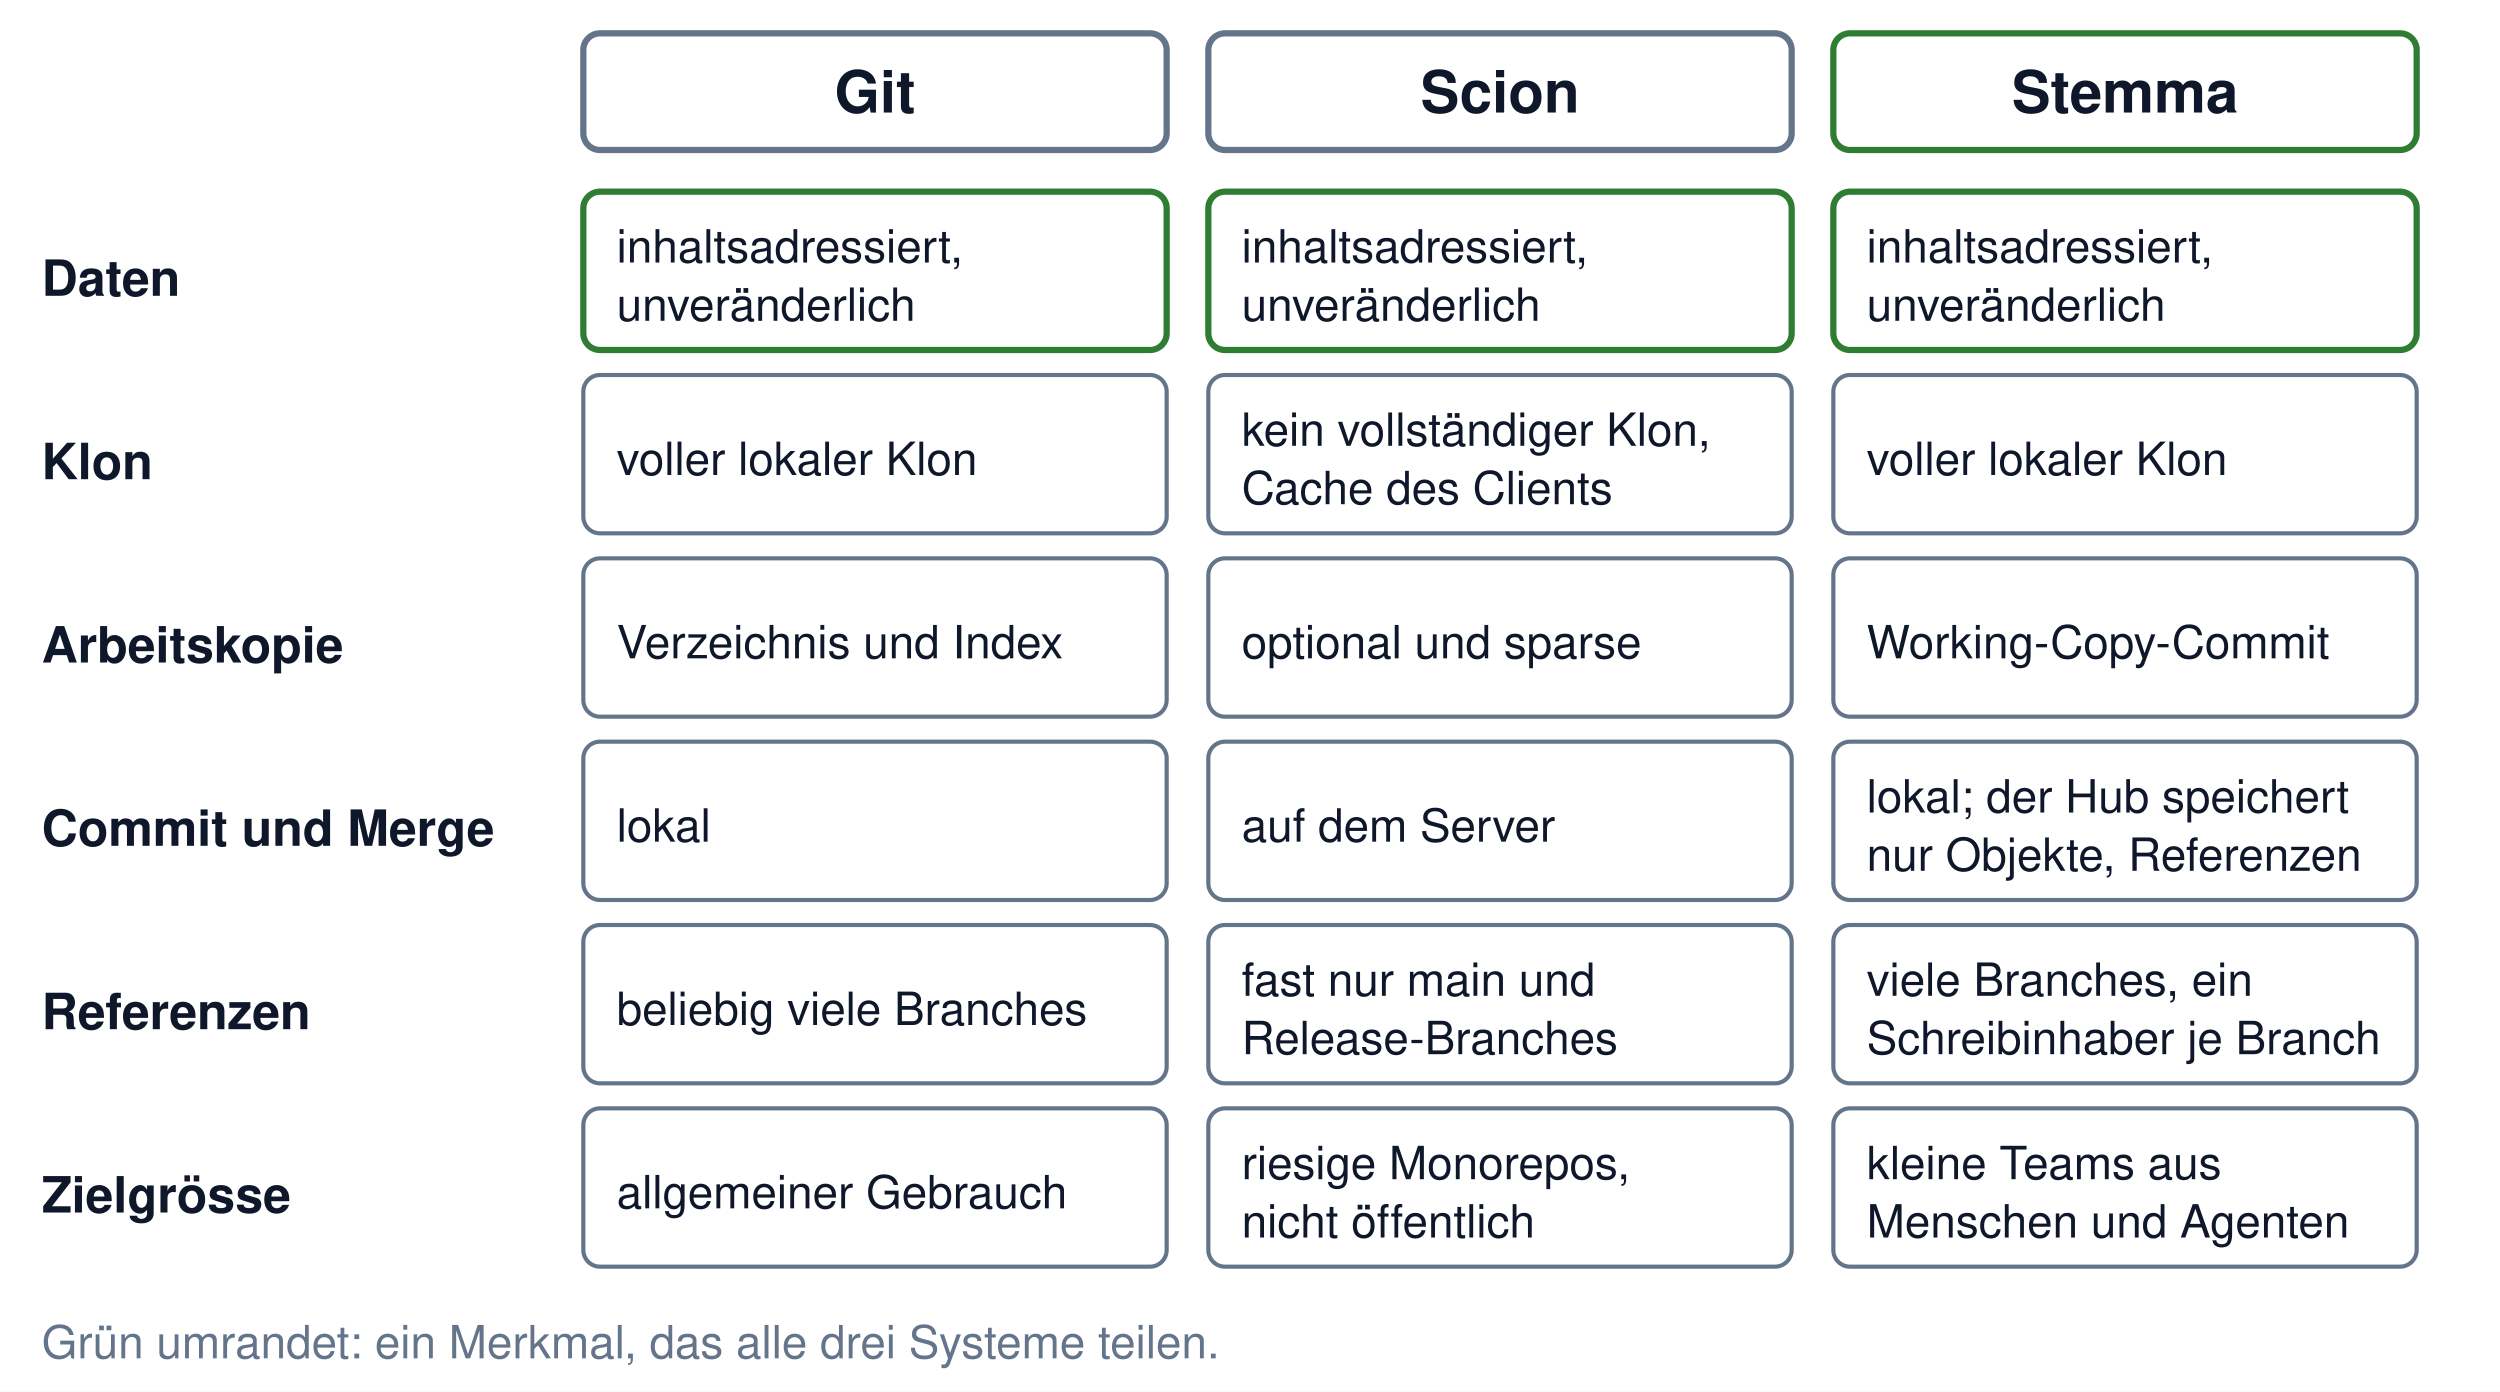
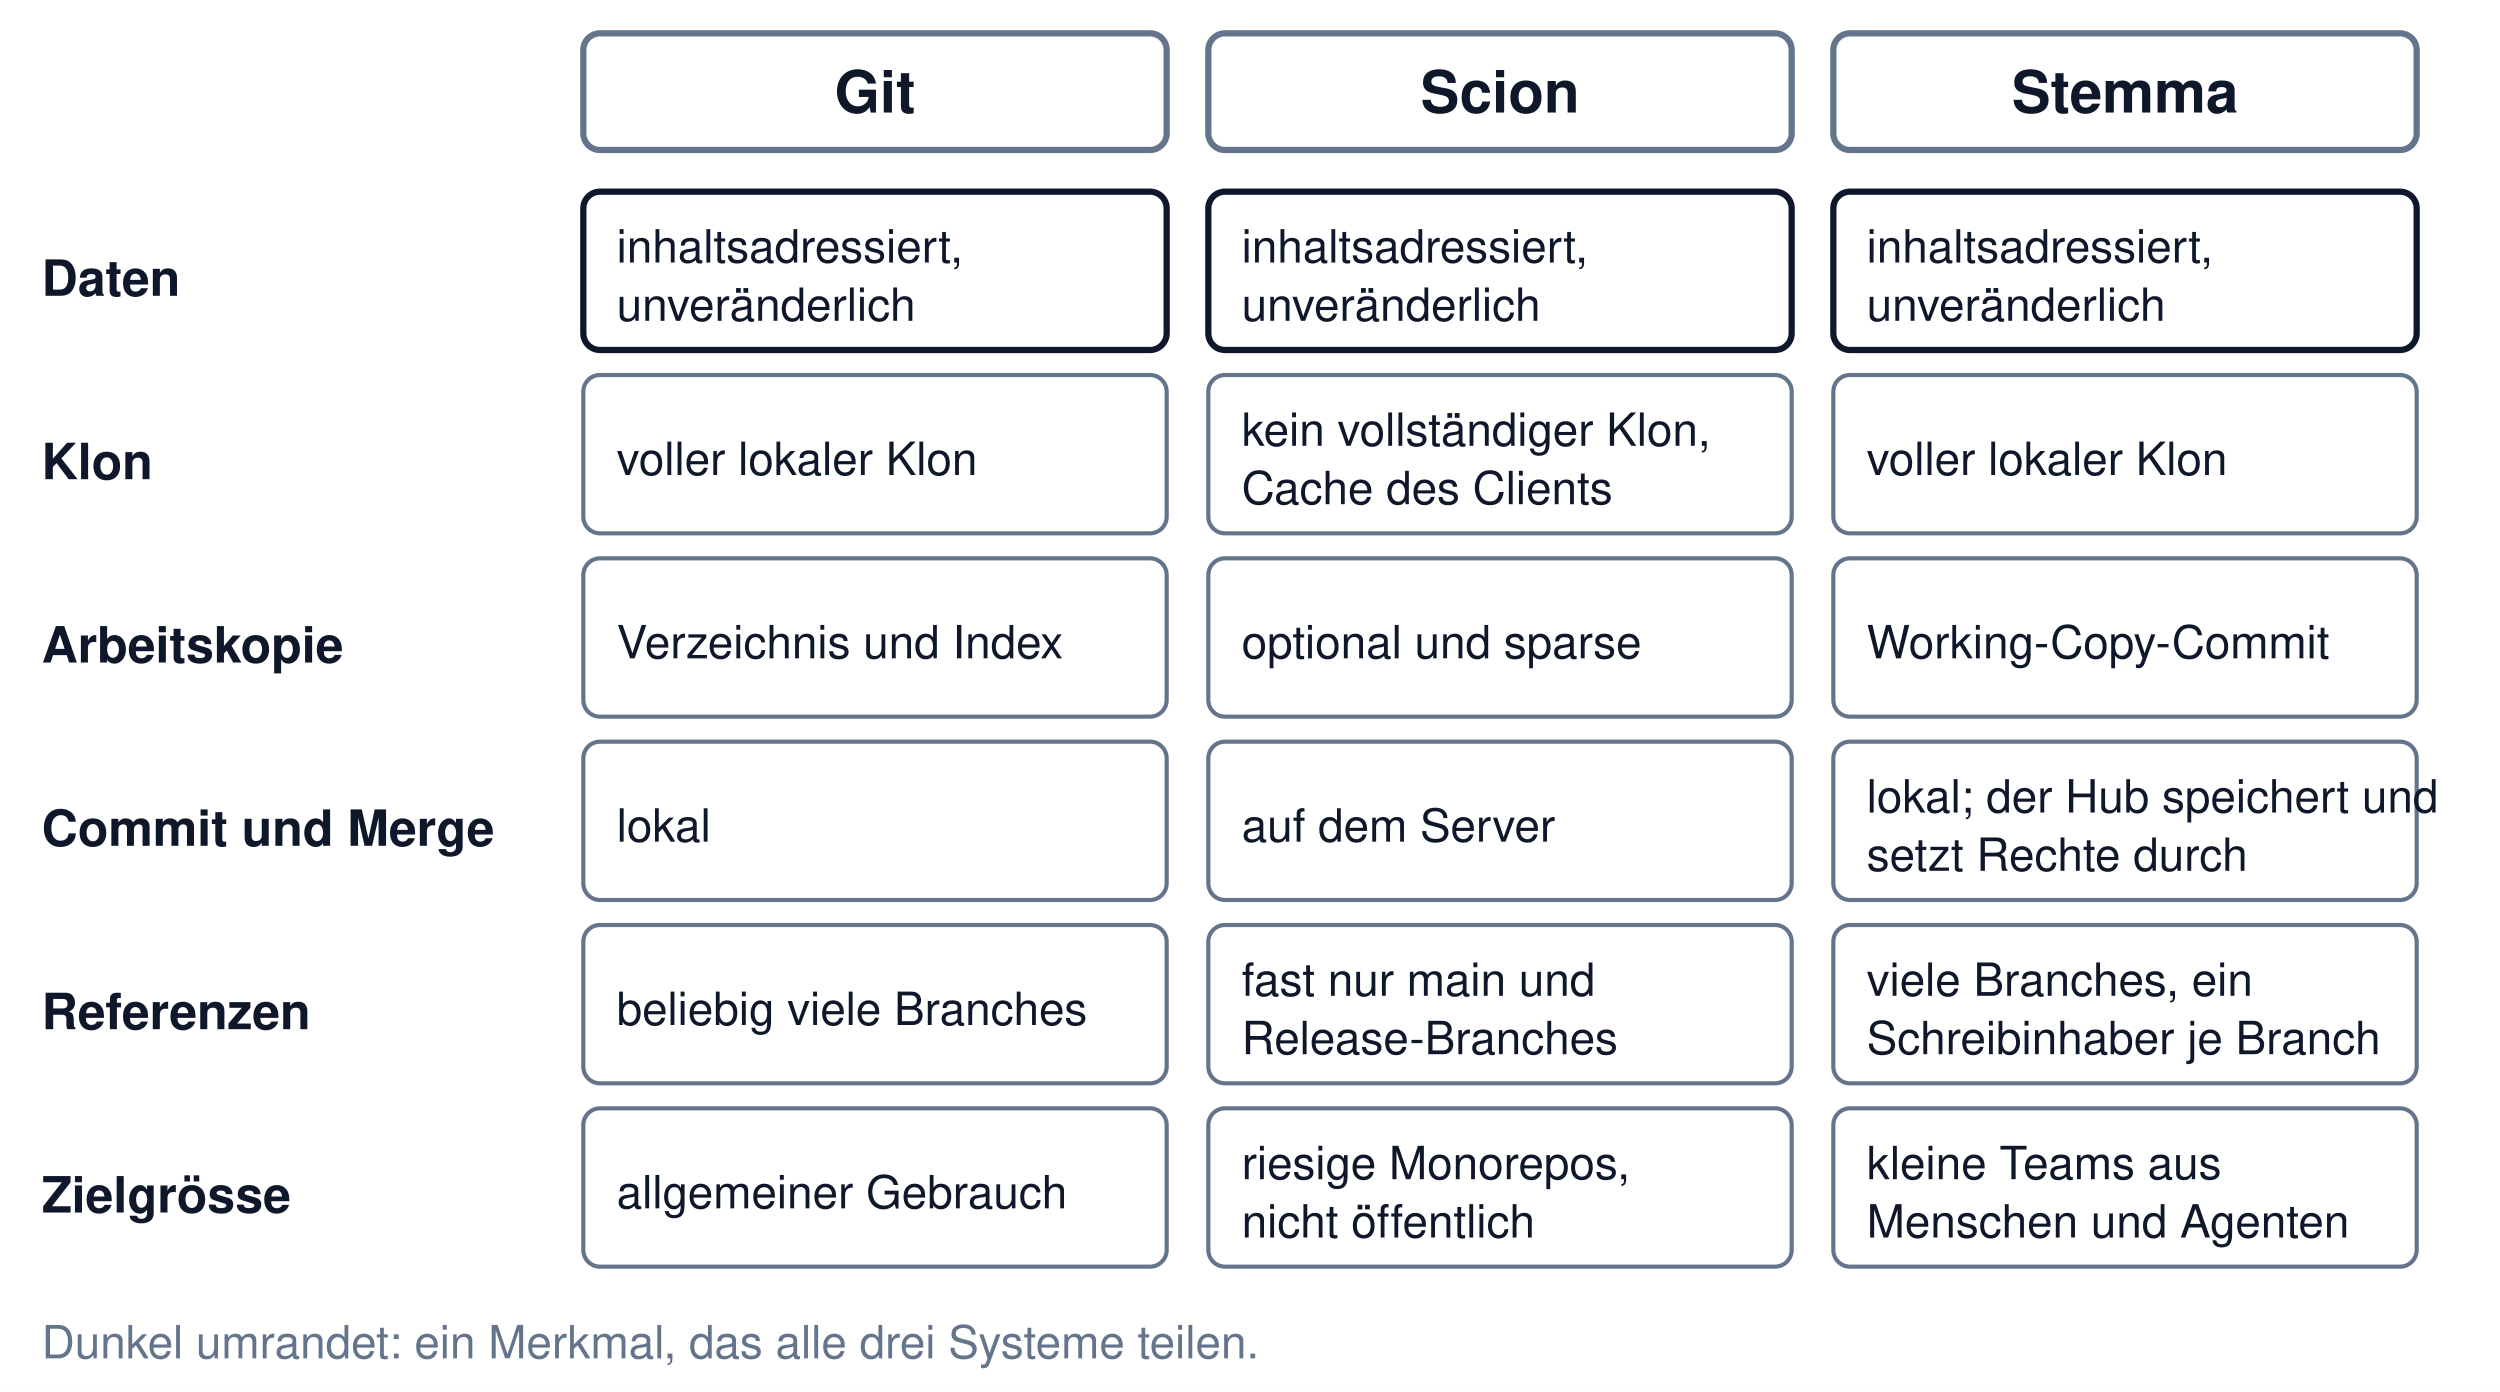
<svg xmlns="http://www.w3.org/2000/svg" viewBox="0 0 600 334" font-family="Helvetica, Arial, sans-serif">
  <rect x="0" y="0" width="600" height="334" fill="#FFFFFF" />
  <rect x="140" y="8" width="140" height="28" rx="4" fill="#FFFFFF" stroke="#64748B" stroke-width="1.5" />
  <text x="210.0" y="27" text-anchor="middle" font-size="14" font-weight="bold" fill="#0F172A">Git</text>
  <rect x="290" y="8" width="140" height="28" rx="4" fill="#FFFFFF" stroke="#64748B" stroke-width="1.5" />
  <text x="360.0" y="27" text-anchor="middle" font-size="14" font-weight="bold" fill="#0F172A">Scion</text>
-   <rect x="440" y="8" width="140" height="28" rx="4" fill="#FFFFFF" stroke="#2F7D32" stroke-width="1.5" />
+   <rect x="440" y="8" width="140" height="28" rx="4" fill="#FFFFFF" stroke="#64748B" stroke-width="1.5" />
  <text x="510.0" y="27" text-anchor="middle" font-size="14" font-weight="bold" fill="#0F172A">Stemma</text>
  <text x="10" y="71" font-size="12" font-weight="bold" fill="#0F172A">Daten</text>
-   <rect x="140" y="46" width="140" height="38" rx="4" fill="#FFFFFF" stroke="#2F7D32" stroke-width="1.5" />
+   <rect x="140" y="46" width="140" height="38" rx="4" fill="#FFFFFF" stroke="#0F172A" stroke-width="1.5" />
  <text x="148" y="63" font-size="11" fill="#0F172A">inhaltsadressiert,</text>
  <text x="148" y="77" font-size="11" fill="#0F172A">unveränderlich</text>
-   <rect x="290" y="46" width="140" height="38" rx="4" fill="#FFFFFF" stroke="#2F7D32" stroke-width="1.5" />
+   <rect x="290" y="46" width="140" height="38" rx="4" fill="#FFFFFF" stroke="#0F172A" stroke-width="1.5" />
  <text x="298" y="63" font-size="11" fill="#0F172A">inhaltsadressiert,</text>
  <text x="298" y="77" font-size="11" fill="#0F172A">unveränderlich</text>
-   <rect x="440" y="46" width="140" height="38" rx="4" fill="#FFFFFF" stroke="#2F7D32" stroke-width="1.5" />
+   <rect x="440" y="46" width="140" height="38" rx="4" fill="#FFFFFF" stroke="#0F172A" stroke-width="1.5" />
  <text x="448" y="63" font-size="11" fill="#0F172A">inhaltsadressiert,</text>
  <text x="448" y="77" font-size="11" fill="#0F172A">unveränderlich</text>
  <text x="10" y="115" font-size="12" font-weight="bold" fill="#0F172A">Klon</text>
  <rect x="140" y="90" width="140" height="38" rx="4" fill="#FFFFFF" stroke="#64748B" stroke-width="1" />
  <text x="148" y="114" font-size="11" fill="#0F172A">voller lokaler Klon</text>
  <rect x="290" y="90" width="140" height="38" rx="4" fill="#FFFFFF" stroke="#64748B" stroke-width="1" />
  <text x="298" y="107" font-size="11" fill="#0F172A">kein vollständiger Klon,</text>
  <text x="298" y="121" font-size="11" fill="#0F172A">Cache des Clients</text>
  <rect x="440" y="90" width="140" height="38" rx="4" fill="#FFFFFF" stroke="#64748B" stroke-width="1" />
  <text x="448" y="114" font-size="11" fill="#0F172A">voller lokaler Klon</text>
  <text x="10" y="159" font-size="12" font-weight="bold" fill="#0F172A">Arbeitskopie</text>
  <rect x="140" y="134" width="140" height="38" rx="4" fill="#FFFFFF" stroke="#64748B" stroke-width="1" />
  <text x="148" y="158" font-size="11" fill="#0F172A">Verzeichnis und Index</text>
  <rect x="290" y="134" width="140" height="38" rx="4" fill="#FFFFFF" stroke="#64748B" stroke-width="1" />
  <text x="298" y="158" font-size="11" fill="#0F172A">optional und sparse</text>
  <rect x="440" y="134" width="140" height="38" rx="4" fill="#FFFFFF" stroke="#64748B" stroke-width="1" />
  <text x="448" y="158" font-size="11" fill="#0F172A">Working-Copy-Commit</text>
  <text x="10" y="203" font-size="12" font-weight="bold" fill="#0F172A">Commit und Merge</text>
  <rect x="140" y="178" width="140" height="38" rx="4" fill="#FFFFFF" stroke="#64748B" stroke-width="1" />
  <text x="148" y="202" font-size="11" fill="#0F172A">lokal</text>
  <rect x="290" y="178" width="140" height="38" rx="4" fill="#FFFFFF" stroke="#64748B" stroke-width="1" />
  <text x="298" y="202" font-size="11" fill="#0F172A">auf dem Server</text>
  <rect x="440" y="178" width="140" height="38" rx="4" fill="#FFFFFF" stroke="#64748B" stroke-width="1" />
-   <text x="448" y="195" font-size="11" fill="#0F172A">lokal; der Hub speichert</text>
-   <text x="448" y="209" font-size="11" fill="#0F172A">nur Objekte, Referenzen</text>
+   <text x="448" y="195" font-size="11" fill="#0F172A">lokal; der Hub speichert und</text>
+   <text x="448" y="209" font-size="11" fill="#0F172A">setzt Rechte durch</text>
  <text x="10" y="247" font-size="12" font-weight="bold" fill="#0F172A">Referenzen</text>
  <rect x="140" y="222" width="140" height="38" rx="4" fill="#FFFFFF" stroke="#64748B" stroke-width="1" />
  <text x="148" y="246" font-size="11" fill="#0F172A">beliebig viele Branches</text>
  <rect x="290" y="222" width="140" height="38" rx="4" fill="#FFFFFF" stroke="#64748B" stroke-width="1" />
  <text x="298" y="239" font-size="11" fill="#0F172A">fast nur main und</text>
  <text x="298" y="253" font-size="11" fill="#0F172A">Release-Branches</text>
  <rect x="440" y="222" width="140" height="38" rx="4" fill="#FFFFFF" stroke="#64748B" stroke-width="1" />
  <text x="448" y="239" font-size="11" fill="#0F172A">viele Branches, ein</text>
  <text x="448" y="253" font-size="11" fill="#0F172A">Schreibinhaber je Branch</text>
  <text x="10" y="291" font-size="12" font-weight="bold" fill="#0F172A">Zielgrösse</text>
  <rect x="140" y="266" width="140" height="38" rx="4" fill="#FFFFFF" stroke="#64748B" stroke-width="1" />
  <text x="148" y="290" font-size="11" fill="#0F172A">allgemeiner Gebrauch</text>
  <rect x="290" y="266" width="140" height="38" rx="4" fill="#FFFFFF" stroke="#64748B" stroke-width="1" />
  <text x="298" y="283" font-size="11" fill="#0F172A">riesige Monorepos,</text>
  <text x="298" y="297" font-size="11" fill="#0F172A">nicht öffentlich</text>
  <rect x="440" y="266" width="140" height="38" rx="4" fill="#FFFFFF" stroke="#64748B" stroke-width="1" />
  <text x="448" y="283" font-size="11" fill="#0F172A">kleine Teams aus</text>
  <text x="448" y="297" font-size="11" fill="#0F172A">Menschen und Agenten</text>
-   <text x="10" y="326" font-size="11" fill="#64748B">Grün umrandet: ein Merkmal, das alle drei Systeme teilen.</text>
+   <text x="10" y="326" font-size="11" fill="#64748B">Dunkel umrandet: ein Merkmal, das alle drei Systeme teilen.</text>
</svg>
